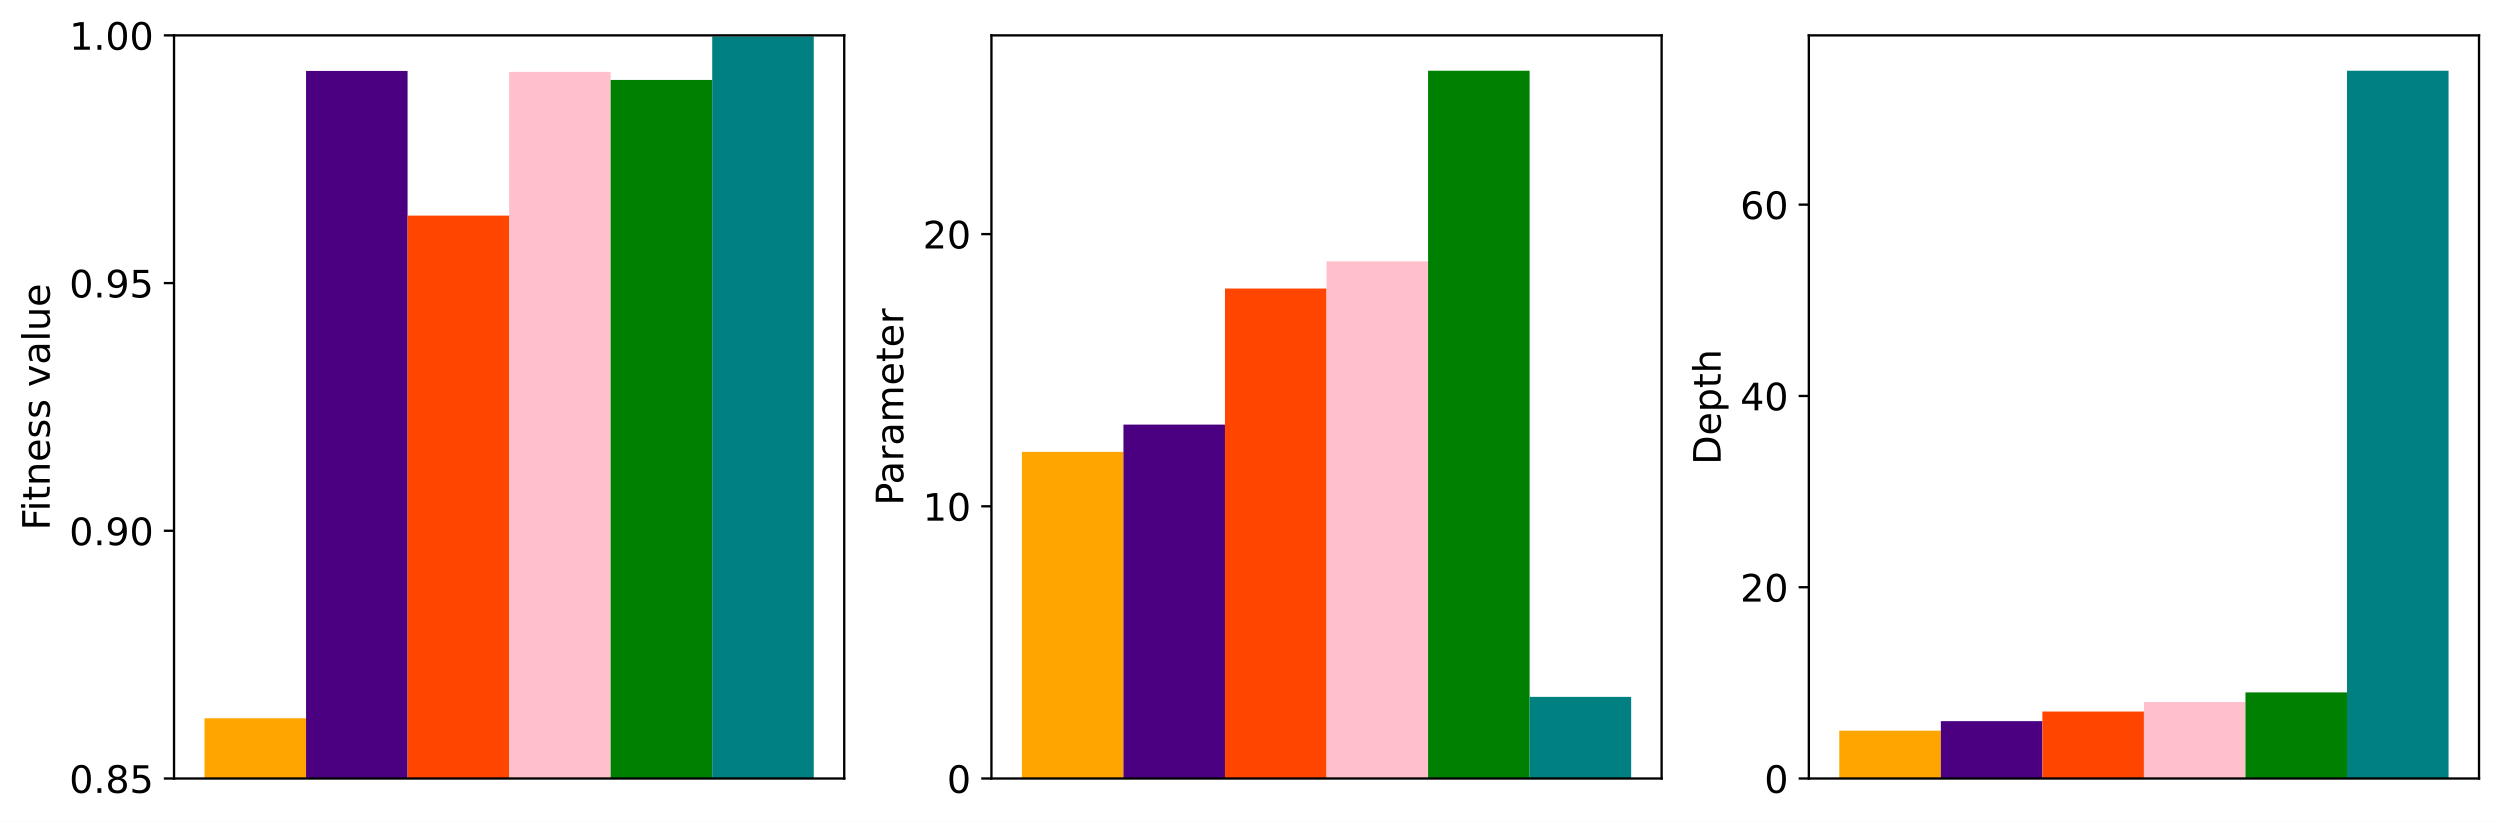
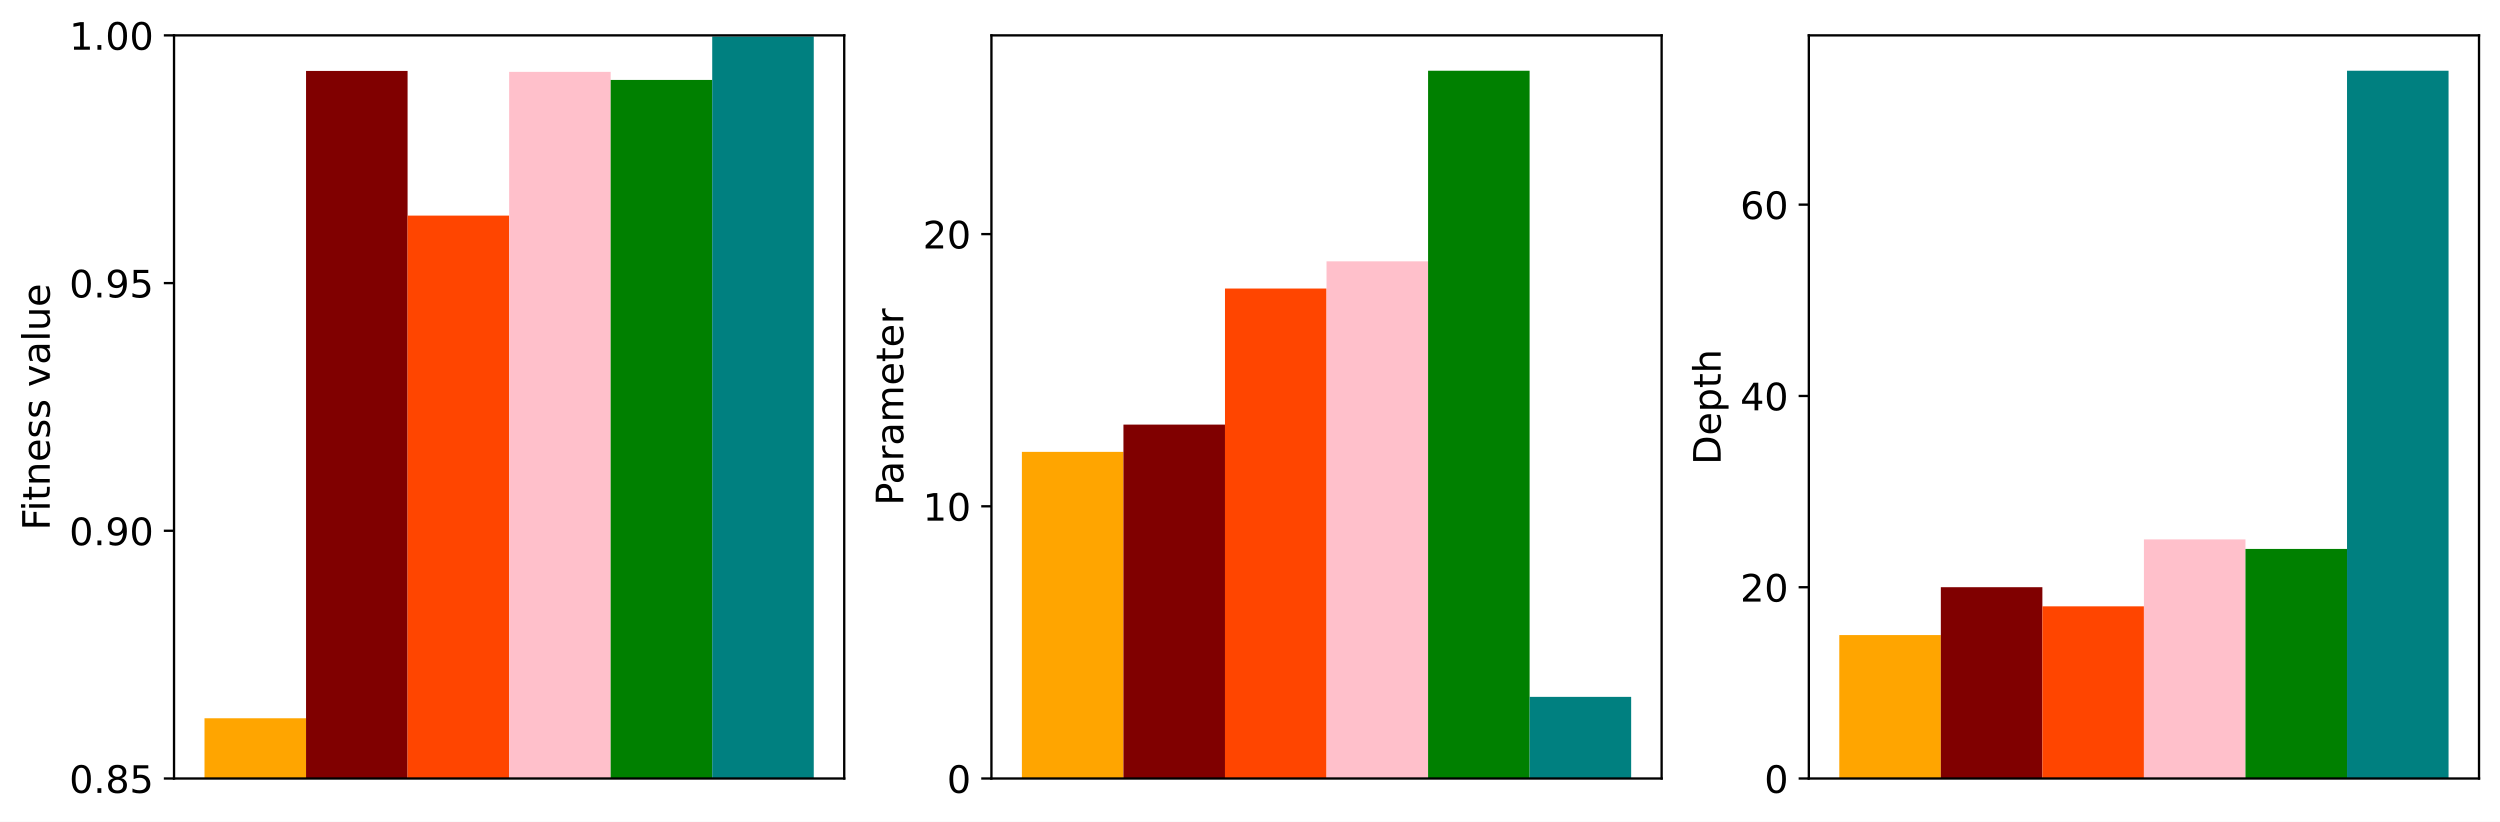
<svg xmlns="http://www.w3.org/2000/svg" xmlns:xlink="http://www.w3.org/1999/xlink" width="857.987pt" height="282.022pt" viewBox="0 0 857.987 282.022" version="1.1">
  <defs>
    <style type="text/css">*{stroke-linejoin: round; stroke-linecap: butt}</style>
  </defs>
  <g id="figure_1">
    <g id="patch_1">
      <path d="M 0 282.022  L 857.987 282.022  L 857.987 0  L 0 0  z " style="fill: #ffffff" />
    </g>
    <g id="axes_1">
      <g id="patch_2">
        <path d="M 59.727 267.179  L 289.734 267.179  L 289.734 12.139  L 59.727 12.139  z " style="fill: #ffffff" />
      </g>
      <g id="patch_3">
-         <path d="M 70.182 1712.406  L 105.031 1712.406  L 105.031 246.511  L 70.182 246.511  z " clip-path="url(#pfc456cc755)" style="fill: #ffa500" />
+         <path d="M 70.182 1712.406  L 105.031 1712.406  L 105.031 246.511  L 70.182 246.511  z " clip-path="url(#pa8fcd3f7a8)" style="fill: #ffa500" />
      </g>
      <g id="patch_4">
-         <path d="M 105.031 1712.406  L 139.881 1712.406  L 139.881 24.352  L 105.031 24.352  z " clip-path="url(#pfc456cc755)" style="fill: #4b0082" />
+         <path d="M 105.031 1712.406  L 139.881 1712.406  L 139.881 24.352  L 105.031 24.352  z " clip-path="url(#pa8fcd3f7a8)" style="fill: #800000" />
      </g>
      <g id="patch_5">
-         <path d="M 139.881 1712.406  L 174.73 1712.406  L 174.73 73.992  L 139.881 73.992  z " clip-path="url(#pfc456cc755)" style="fill: #ff4500" />
+         <path d="M 139.881 1712.406  L 174.73 1712.406  L 174.73 73.992  L 139.881 73.992  z " clip-path="url(#pa8fcd3f7a8)" style="fill: #ff4500" />
      </g>
      <g id="patch_6">
-         <path d="M 174.73 1712.406  L 209.58 1712.406  L 209.58 24.655  L 174.73 24.655  z " clip-path="url(#pfc456cc755)" style="fill: #ffc0cb" />
+         <path d="M 174.73 1712.406  L 209.58 1712.406  L 209.58 24.655  L 174.73 24.655  z " clip-path="url(#pa8fcd3f7a8)" style="fill: #ffc0cb" />
      </g>
      <g id="patch_7">
-         <path d="M 209.58 1712.406  L 244.429 1712.406  L 244.429 27.423  L 209.58 27.423  z " clip-path="url(#pfc456cc755)" style="fill: #008000" />
+         <path d="M 209.58 1712.406  L 244.429 1712.406  L 244.429 27.423  L 209.58 27.423  z " clip-path="url(#pa8fcd3f7a8)" style="fill: #008000" />
      </g>
      <g id="patch_8">
-         <path d="M 244.429 1712.406  L 279.279 1712.406  L 279.279 12.522  L 244.429 12.522  z " clip-path="url(#pfc456cc755)" style="fill: #008080" />
+         <path d="M 244.429 1712.406  L 279.279 1712.406  L 279.279 12.522  L 244.429 12.522  z " clip-path="url(#pa8fcd3f7a8)" style="fill: #008080" />
      </g>
      <g id="matplotlib.axis_1">
        <g id="xtick_1" />
        <g id="xtick_2" />
        <g id="xtick_3" />
      </g>
      <g id="matplotlib.axis_2">
        <g id="ytick_1">
          <g id="line2d_1">
            <defs>
-               <path id="mbf8ea9c965" d="M 0 0  L -3.5 0  " style="stroke: #000000; stroke-width: 0.8" />
+               <path id="m756ccb000d" d="M 0 0  L -3.5 0  " style="stroke: #000000; stroke-width: 0.8" />
            </defs>
            <g>
-               <use xlink:href="#mbf8ea9c965" x="59.727" y="267.179" style="stroke: #000000; stroke-width: 0.8" />
+               <use xlink:href="#m756ccb000d" x="59.727" y="267.179" style="stroke: #000000; stroke-width: 0.8" />
            </g>
          </g>
          <g id="text_1">
            <g transform="translate(23.78156 272.118) scale(0.13 -0.13)">
              <defs>
                <path id="DejaVuSans-30" d="M 2034 4250  Q 1547 4250 1301 3770  Q 1056 3291 1056 2328  Q 1056 1369 1301 889  Q 1547 409 2034 409  Q 2525 409 2770 889  Q 3016 1369 3016 2328  Q 3016 3291 2770 3770  Q 2525 4250 2034 4250  z M 2034 4750  Q 2819 4750 3233 4129  Q 3647 3509 3647 2328  Q 3647 1150 3233 529  Q 2819 -91 2034 -91  Q 1250 -91 836 529  Q 422 1150 422 2328  Q 422 3509 836 4129  Q 1250 4750 2034 4750  z " transform="scale(0.015625)" />
                <path id="DejaVuSans-2e" d="M 684 794  L 1344 794  L 1344 0  L 684 0  L 684 794  z " transform="scale(0.015625)" />
                <path id="DejaVuSans-38" d="M 2034 2216  Q 1584 2216 1326 1975  Q 1069 1734 1069 1313  Q 1069 891 1326 650  Q 1584 409 2034 409  Q 2484 409 2743 651  Q 3003 894 3003 1313  Q 3003 1734 2745 1975  Q 2488 2216 2034 2216  z M 1403 2484  Q 997 2584 770 2862  Q 544 3141 544 3541  Q 544 4100 942 4425  Q 1341 4750 2034 4750  Q 2731 4750 3128 4425  Q 3525 4100 3525 3541  Q 3525 3141 3298 2862  Q 3072 2584 2669 2484  Q 3125 2378 3379 2068  Q 3634 1759 3634 1313  Q 3634 634 3220 271  Q 2806 -91 2034 -91  Q 1263 -91 848 271  Q 434 634 434 1313  Q 434 1759 690 2068  Q 947 2378 1403 2484  z M 1172 3481  Q 1172 3119 1398 2916  Q 1625 2713 2034 2713  Q 2441 2713 2670 2916  Q 2900 3119 2900 3481  Q 2900 3844 2670 4047  Q 2441 4250 2034 4250  Q 1625 4250 1398 4047  Q 1172 3844 1172 3481  z " transform="scale(0.015625)" />
                <path id="DejaVuSans-35" d="M 691 4666  L 3169 4666  L 3169 4134  L 1269 4134  L 1269 2991  Q 1406 3038 1543 3061  Q 1681 3084 1819 3084  Q 2600 3084 3056 2656  Q 3513 2228 3513 1497  Q 3513 744 3044 326  Q 2575 -91 1722 -91  Q 1428 -91 1123 -41  Q 819 9 494 109  L 494 744  Q 775 591 1075 516  Q 1375 441 1709 441  Q 2250 441 2565 725  Q 2881 1009 2881 1497  Q 2881 1984 2565 2268  Q 2250 2553 1709 2553  Q 1456 2553 1204 2497  Q 953 2441 691 2322  L 691 4666  z " transform="scale(0.015625)" />
              </defs>
              <use xlink:href="#DejaVuSans-30" />
              <use xlink:href="#DejaVuSans-2e" x="63.623" />
              <use xlink:href="#DejaVuSans-38" x="95.41" />
              <use xlink:href="#DejaVuSans-35" x="159.033" />
            </g>
          </g>
        </g>
        <g id="ytick_2">
          <g id="line2d_2">
            <g>
-               <use xlink:href="#mbf8ea9c965" x="59.727" y="182.166" style="stroke: #000000; stroke-width: 0.8" />
+               <use xlink:href="#m756ccb000d" x="59.727" y="182.166" style="stroke: #000000; stroke-width: 0.8" />
            </g>
          </g>
          <g id="text_2">
            <g transform="translate(23.78156 187.1046) scale(0.13 -0.13)">
              <defs>
                <path id="DejaVuSans-39" d="M 703 97  L 703 672  Q 941 559 1184 500  Q 1428 441 1663 441  Q 2288 441 2617 861  Q 2947 1281 2994 2138  Q 2813 1869 2534 1725  Q 2256 1581 1919 1581  Q 1219 1581 811 2004  Q 403 2428 403 3163  Q 403 3881 828 4315  Q 1253 4750 1959 4750  Q 2769 4750 3195 4129  Q 3622 3509 3622 2328  Q 3622 1225 3098 567  Q 2575 -91 1691 -91  Q 1453 -91 1209 -44  Q 966 3 703 97  z M 1959 2075  Q 2384 2075 2632 2365  Q 2881 2656 2881 3163  Q 2881 3666 2632 3958  Q 2384 4250 1959 4250  Q 1534 4250 1286 3958  Q 1038 3666 1038 3163  Q 1038 2656 1286 2365  Q 1534 2075 1959 2075  z " transform="scale(0.015625)" />
              </defs>
              <use xlink:href="#DejaVuSans-30" />
              <use xlink:href="#DejaVuSans-2e" x="63.623" />
              <use xlink:href="#DejaVuSans-39" x="95.41" />
              <use xlink:href="#DejaVuSans-30" x="159.033" />
            </g>
          </g>
        </g>
        <g id="ytick_3">
          <g id="line2d_3">
            <g>
-               <use xlink:href="#mbf8ea9c965" x="59.727" y="97.152" style="stroke: #000000; stroke-width: 0.8" />
+               <use xlink:href="#m756ccb000d" x="59.727" y="97.152" style="stroke: #000000; stroke-width: 0.8" />
            </g>
          </g>
          <g id="text_3">
            <g transform="translate(23.78156 102.0913) scale(0.13 -0.13)">
              <use xlink:href="#DejaVuSans-30" />
              <use xlink:href="#DejaVuSans-2e" x="63.623" />
              <use xlink:href="#DejaVuSans-39" x="95.41" />
              <use xlink:href="#DejaVuSans-35" x="159.033" />
            </g>
          </g>
        </g>
        <g id="ytick_4">
          <g id="line2d_4">
            <g>
-               <use xlink:href="#mbf8ea9c965" x="59.727" y="12.139" style="stroke: #000000; stroke-width: 0.8" />
+               <use xlink:href="#m756ccb000d" x="59.727" y="12.139" style="stroke: #000000; stroke-width: 0.8" />
            </g>
          </g>
          <g id="text_4">
            <g transform="translate(23.78156 17.07797) scale(0.13 -0.13)">
              <defs>
                <path id="DejaVuSans-31" d="M 794 531  L 1825 531  L 1825 4091  L 703 3866  L 703 4441  L 1819 4666  L 2450 4666  L 2450 531  L 3481 531  L 3481 0  L 794 0  L 794 531  z " transform="scale(0.015625)" />
              </defs>
              <use xlink:href="#DejaVuSans-31" />
              <use xlink:href="#DejaVuSans-2e" x="63.623" />
              <use xlink:href="#DejaVuSans-30" x="95.41" />
              <use xlink:href="#DejaVuSans-30" x="159.033" />
            </g>
          </g>
        </g>
        <g id="text_5">
          <g transform="translate(17.07797 181.9923) rotate(-90) scale(0.13 -0.13)">
            <defs>
              <path id="DejaVuSans-46" d="M 628 4666  L 3309 4666  L 3309 4134  L 1259 4134  L 1259 2759  L 3109 2759  L 3109 2228  L 1259 2228  L 1259 0  L 628 0  L 628 4666  z " transform="scale(0.015625)" />
              <path id="DejaVuSans-69" d="M 603 3500  L 1178 3500  L 1178 0  L 603 0  L 603 3500  z M 603 4863  L 1178 4863  L 1178 4134  L 603 4134  L 603 4863  z " transform="scale(0.015625)" />
              <path id="DejaVuSans-74" d="M 1172 4494  L 1172 3500  L 2356 3500  L 2356 3053  L 1172 3053  L 1172 1153  Q 1172 725 1289 603  Q 1406 481 1766 481  L 2356 481  L 2356 0  L 1766 0  Q 1100 0 847 248  Q 594 497 594 1153  L 594 3053  L 172 3053  L 172 3500  L 594 3500  L 594 4494  L 1172 4494  z " transform="scale(0.015625)" />
              <path id="DejaVuSans-6e" d="M 3513 2113  L 3513 0  L 2938 0  L 2938 2094  Q 2938 2591 2744 2837  Q 2550 3084 2163 3084  Q 1697 3084 1428 2787  Q 1159 2491 1159 1978  L 1159 0  L 581 0  L 581 3500  L 1159 3500  L 1159 2956  Q 1366 3272 1645 3428  Q 1925 3584 2291 3584  Q 2894 3584 3203 3211  Q 3513 2838 3513 2113  z " transform="scale(0.015625)" />
              <path id="DejaVuSans-65" d="M 3597 1894  L 3597 1613  L 953 1613  Q 991 1019 1311 708  Q 1631 397 2203 397  Q 2534 397 2845 478  Q 3156 559 3463 722  L 3463 178  Q 3153 47 2828 -22  Q 2503 -91 2169 -91  Q 1331 -91 842 396  Q 353 884 353 1716  Q 353 2575 817 3079  Q 1281 3584 2069 3584  Q 2775 3584 3186 3129  Q 3597 2675 3597 1894  z M 3022 2063  Q 3016 2534 2758 2815  Q 2500 3097 2075 3097  Q 1594 3097 1305 2825  Q 1016 2553 972 2059  L 3022 2063  z " transform="scale(0.015625)" />
              <path id="DejaVuSans-73" d="M 2834 3397  L 2834 2853  Q 2591 2978 2328 3040  Q 2066 3103 1784 3103  Q 1356 3103 1142 2972  Q 928 2841 928 2578  Q 928 2378 1081 2264  Q 1234 2150 1697 2047  L 1894 2003  Q 2506 1872 2764 1633  Q 3022 1394 3022 966  Q 3022 478 2636 193  Q 2250 -91 1575 -91  Q 1294 -91 989 -36  Q 684 19 347 128  L 347 722  Q 666 556 975 473  Q 1284 391 1588 391  Q 1994 391 2212 530  Q 2431 669 2431 922  Q 2431 1156 2273 1281  Q 2116 1406 1581 1522  L 1381 1569  Q 847 1681 609 1914  Q 372 2147 372 2553  Q 372 3047 722 3315  Q 1072 3584 1716 3584  Q 2034 3584 2315 3537  Q 2597 3491 2834 3397  z " transform="scale(0.015625)" />
              <path id="DejaVuSans-20" transform="scale(0.015625)" />
              <path id="DejaVuSans-76" d="M 191 3500  L 800 3500  L 1894 563  L 2988 3500  L 3597 3500  L 2284 0  L 1503 0  L 191 3500  z " transform="scale(0.015625)" />
              <path id="DejaVuSans-61" d="M 2194 1759  Q 1497 1759 1228 1600  Q 959 1441 959 1056  Q 959 750 1161 570  Q 1363 391 1709 391  Q 2188 391 2477 730  Q 2766 1069 2766 1631  L 2766 1759  L 2194 1759  z M 3341 1997  L 3341 0  L 2766 0  L 2766 531  Q 2569 213 2275 61  Q 1981 -91 1556 -91  Q 1019 -91 701 211  Q 384 513 384 1019  Q 384 1609 779 1909  Q 1175 2209 1959 2209  L 2766 2209  L 2766 2266  Q 2766 2663 2505 2880  Q 2244 3097 1772 3097  Q 1472 3097 1187 3025  Q 903 2953 641 2809  L 641 3341  Q 956 3463 1253 3523  Q 1550 3584 1831 3584  Q 2591 3584 2966 3190  Q 3341 2797 3341 1997  z " transform="scale(0.015625)" />
              <path id="DejaVuSans-6c" d="M 603 4863  L 1178 4863  L 1178 0  L 603 0  L 603 4863  z " transform="scale(0.015625)" />
              <path id="DejaVuSans-75" d="M 544 1381  L 544 3500  L 1119 3500  L 1119 1403  Q 1119 906 1312 657  Q 1506 409 1894 409  Q 2359 409 2629 706  Q 2900 1003 2900 1516  L 2900 3500  L 3475 3500  L 3475 0  L 2900 0  L 2900 538  Q 2691 219 2414 64  Q 2138 -91 1772 -91  Q 1169 -91 856 284  Q 544 659 544 1381  z M 1991 3584  L 1991 3584  z " transform="scale(0.015625)" />
            </defs>
            <use xlink:href="#DejaVuSans-46" />
            <use xlink:href="#DejaVuSans-69" x="50.27" />
            <use xlink:href="#DejaVuSans-74" x="78.053" />
            <use xlink:href="#DejaVuSans-6e" x="117.262" />
            <use xlink:href="#DejaVuSans-65" x="180.641" />
            <use xlink:href="#DejaVuSans-73" x="242.164" />
            <use xlink:href="#DejaVuSans-73" x="294.264" />
            <use xlink:href="#DejaVuSans-20" x="346.363" />
            <use xlink:href="#DejaVuSans-76" x="378.15" />
            <use xlink:href="#DejaVuSans-61" x="437.33" />
            <use xlink:href="#DejaVuSans-6c" x="498.609" />
            <use xlink:href="#DejaVuSans-75" x="526.393" />
            <use xlink:href="#DejaVuSans-65" x="589.771" />
          </g>
        </g>
      </g>
      <g id="patch_9">
        <path d="M 59.727 267.179  L 59.727 12.139  " style="fill: none; stroke: #000000; stroke-width: 0.8; stroke-linejoin: miter; stroke-linecap: square" />
      </g>
      <g id="patch_10">
        <path d="M 289.734 267.179  L 289.734 12.139  " style="fill: none; stroke: #000000; stroke-width: 0.8; stroke-linejoin: miter; stroke-linecap: square" />
      </g>
      <g id="patch_11">
        <path d="M 59.727 267.179  L 289.734 267.179  " style="fill: none; stroke: #000000; stroke-width: 0.8; stroke-linejoin: miter; stroke-linecap: square" />
      </g>
      <g id="patch_12">
        <path d="M 59.727 12.139  L 289.734 12.139  " style="fill: none; stroke: #000000; stroke-width: 0.8; stroke-linejoin: miter; stroke-linecap: square" />
      </g>
    </g>
    <g id="axes_2">
      <g id="patch_13">
        <path d="M 340.254 267.179  L 570.26 267.179  L 570.26 12.139  L 340.254 12.139  z " style="fill: #ffffff" />
      </g>
      <g id="patch_14">
-         <path d="M 350.708 267.179  L 385.558 267.179  L 385.558 155.073  L 350.708 155.073  z " clip-path="url(#p6192628e15)" style="fill: #ffa500" />
+         <path d="M 350.708 267.179  L 385.558 267.179  L 385.558 155.073  L 350.708 155.073  z " clip-path="url(#pd7849aa820)" style="fill: #ffa500" />
      </g>
      <g id="patch_15">
-         <path d="M 385.558 267.179  L 420.407 267.179  L 420.407 145.731  L 385.558 145.731  z " clip-path="url(#p6192628e15)" style="fill: #4b0082" />
+         <path d="M 385.558 267.179  L 420.407 267.179  L 420.407 145.731  L 385.558 145.731  z " clip-path="url(#pd7849aa820)" style="fill: #800000" />
      </g>
      <g id="patch_16">
-         <path d="M 420.407 267.179  L 455.257 267.179  L 455.257 99.021  L 420.407 99.021  z " clip-path="url(#p6192628e15)" style="fill: #ff4500" />
+         <path d="M 420.407 267.179  L 455.257 267.179  L 455.257 99.021  L 420.407 99.021  z " clip-path="url(#pd7849aa820)" style="fill: #ff4500" />
      </g>
      <g id="patch_17">
-         <path d="M 455.257 267.179  L 490.106 267.179  L 490.106 89.679  L 455.257 89.679  z " clip-path="url(#p6192628e15)" style="fill: #ffc0cb" />
+         <path d="M 455.257 267.179  L 490.106 267.179  L 490.106 89.679  L 455.257 89.679  z " clip-path="url(#pd7849aa820)" style="fill: #ffc0cb" />
      </g>
      <g id="patch_18">
-         <path d="M 490.106 267.179  L 524.956 267.179  L 524.956 24.284  L 490.106 24.284  z " clip-path="url(#p6192628e15)" style="fill: #008000" />
+         <path d="M 490.106 267.179  L 524.956 267.179  L 524.956 24.284  L 490.106 24.284  z " clip-path="url(#pd7849aa820)" style="fill: #008000" />
      </g>
      <g id="patch_19">
-         <path d="M 524.956 267.179  L 559.805 267.179  L 559.805 239.153  L 524.956 239.153  z " clip-path="url(#p6192628e15)" style="fill: #008080" />
+         <path d="M 524.956 267.179  L 559.805 267.179  L 559.805 239.153  L 524.956 239.153  z " clip-path="url(#pd7849aa820)" style="fill: #008080" />
      </g>
      <g id="matplotlib.axis_3">
        <g id="xtick_4" />
        <g id="xtick_5" />
        <g id="xtick_6" />
      </g>
      <g id="matplotlib.axis_4">
        <g id="ytick_5">
          <g id="line2d_5">
            <g>
-               <use xlink:href="#mbf8ea9c965" x="340.254" y="267.179" style="stroke: #000000; stroke-width: 0.8" />
+               <use xlink:href="#m756ccb000d" x="340.254" y="267.179" style="stroke: #000000; stroke-width: 0.8" />
            </g>
          </g>
          <g id="text_6">
            <g transform="translate(324.9823 272.118) scale(0.13 -0.13)">
              <use xlink:href="#DejaVuSans-30" />
            </g>
          </g>
        </g>
        <g id="ytick_6">
          <g id="line2d_6">
            <g>
-               <use xlink:href="#mbf8ea9c965" x="340.254" y="173.758" style="stroke: #000000; stroke-width: 0.8" />
+               <use xlink:href="#m756ccb000d" x="340.254" y="173.758" style="stroke: #000000; stroke-width: 0.8" />
            </g>
          </g>
          <g id="text_7">
            <g transform="translate(316.711 178.6967) scale(0.13 -0.13)">
              <use xlink:href="#DejaVuSans-31" />
              <use xlink:href="#DejaVuSans-30" x="63.623" />
            </g>
          </g>
        </g>
        <g id="ytick_7">
          <g id="line2d_7">
            <g>
-               <use xlink:href="#mbf8ea9c965" x="340.254" y="80.336" style="stroke: #000000; stroke-width: 0.8" />
+               <use xlink:href="#m756ccb000d" x="340.254" y="80.336" style="stroke: #000000; stroke-width: 0.8" />
            </g>
          </g>
          <g id="text_8">
            <g transform="translate(316.711 85.27548) scale(0.13 -0.13)">
              <defs>
                <path id="DejaVuSans-32" d="M 1228 531  L 3431 531  L 3431 0  L 469 0  L 469 531  Q 828 903 1448 1529  Q 2069 2156 2228 2338  Q 2531 2678 2651 2914  Q 2772 3150 2772 3378  Q 2772 3750 2511 3984  Q 2250 4219 1831 4219  Q 1534 4219 1204 4116  Q 875 4013 500 3803  L 500 4441  Q 881 4594 1212 4672  Q 1544 4750 1819 4750  Q 2544 4750 2975 4387  Q 3406 4025 3406 3419  Q 3406 3131 3298 2873  Q 3191 2616 2906 2266  Q 2828 2175 2409 1742  Q 1991 1309 1228 531  z " transform="scale(0.015625)" />
              </defs>
              <use xlink:href="#DejaVuSans-32" />
              <use xlink:href="#DejaVuSans-30" x="63.623" />
            </g>
          </g>
        </g>
        <g id="text_9">
          <g transform="translate(310.0074 173.4752) rotate(-90) scale(0.13 -0.13)">
            <defs>
              <path id="DejaVuSans-50" d="M 1259 4147  L 1259 2394  L 2053 2394  Q 2494 2394 2734 2622  Q 2975 2850 2975 3272  Q 2975 3691 2734 3919  Q 2494 4147 2053 4147  L 1259 4147  z M 628 4666  L 2053 4666  Q 2838 4666 3239 4311  Q 3641 3956 3641 3272  Q 3641 2581 3239 2228  Q 2838 1875 2053 1875  L 1259 1875  L 1259 0  L 628 0  L 628 4666  z " transform="scale(0.015625)" />
              <path id="DejaVuSans-72" d="M 2631 2963  Q 2534 3019 2420 3045  Q 2306 3072 2169 3072  Q 1681 3072 1420 2755  Q 1159 2438 1159 1844  L 1159 0  L 581 0  L 581 3500  L 1159 3500  L 1159 2956  Q 1341 3275 1631 3429  Q 1922 3584 2338 3584  Q 2397 3584 2469 3576  Q 2541 3569 2628 3553  L 2631 2963  z " transform="scale(0.015625)" />
              <path id="DejaVuSans-6d" d="M 3328 2828  Q 3544 3216 3844 3400  Q 4144 3584 4550 3584  Q 5097 3584 5394 3201  Q 5691 2819 5691 2113  L 5691 0  L 5113 0  L 5113 2094  Q 5113 2597 4934 2840  Q 4756 3084 4391 3084  Q 3944 3084 3684 2787  Q 3425 2491 3425 1978  L 3425 0  L 2847 0  L 2847 2094  Q 2847 2600 2669 2842  Q 2491 3084 2119 3084  Q 1678 3084 1418 2786  Q 1159 2488 1159 1978  L 1159 0  L 581 0  L 581 3500  L 1159 3500  L 1159 2956  Q 1356 3278 1631 3431  Q 1906 3584 2284 3584  Q 2666 3584 2933 3390  Q 3200 3197 3328 2828  z " transform="scale(0.015625)" />
            </defs>
            <use xlink:href="#DejaVuSans-50" />
            <use xlink:href="#DejaVuSans-61" x="55.803" />
            <use xlink:href="#DejaVuSans-72" x="117.082" />
            <use xlink:href="#DejaVuSans-61" x="158.195" />
            <use xlink:href="#DejaVuSans-6d" x="219.475" />
            <use xlink:href="#DejaVuSans-65" x="316.887" />
            <use xlink:href="#DejaVuSans-74" x="378.41" />
            <use xlink:href="#DejaVuSans-65" x="417.619" />
            <use xlink:href="#DejaVuSans-72" x="479.143" />
          </g>
        </g>
      </g>
      <g id="patch_20">
        <path d="M 340.254 267.179  L 340.254 12.139  " style="fill: none; stroke: #000000; stroke-width: 0.8; stroke-linejoin: miter; stroke-linecap: square" />
      </g>
      <g id="patch_21">
        <path d="M 570.26 267.179  L 570.26 12.139  " style="fill: none; stroke: #000000; stroke-width: 0.8; stroke-linejoin: miter; stroke-linecap: square" />
      </g>
      <g id="patch_22">
        <path d="M 340.254 267.179  L 570.26 267.179  " style="fill: none; stroke: #000000; stroke-width: 0.8; stroke-linejoin: miter; stroke-linecap: square" />
      </g>
      <g id="patch_23">
        <path d="M 340.254 12.139  L 570.26 12.139  " style="fill: none; stroke: #000000; stroke-width: 0.8; stroke-linejoin: miter; stroke-linecap: square" />
      </g>
    </g>
    <g id="axes_3">
      <g id="patch_24">
        <path d="M 620.78 267.179  L 850.787 267.179  L 850.787 12.139  L 620.78 12.139  z " style="fill: #ffffff" />
      </g>
      <g id="patch_25">
-         <path d="M 631.235 267.179  L 666.085 267.179  L 666.085 250.767  L 631.235 250.767  z " clip-path="url(#p523c571bcc)" style="fill: #ffa500" />
+         <path d="M 631.235 267.179  L 666.085 267.179  L 666.085 217.943  L 631.235 217.943  z " clip-path="url(#p2dc9436faa)" style="fill: #ffa500" />
      </g>
      <g id="patch_26">
-         <path d="M 666.085 267.179  L 700.934 267.179  L 700.934 247.485  L 666.085 247.485  z " clip-path="url(#p523c571bcc)" style="fill: #4b0082" />
+         <path d="M 666.085 267.179  L 700.934 267.179  L 700.934 201.532  L 666.085 201.532  z " clip-path="url(#p2dc9436faa)" style="fill: #800000" />
      </g>
      <g id="patch_27">
-         <path d="M 700.934 267.179  L 735.784 267.179  L 735.784 244.202  L 700.934 244.202  z " clip-path="url(#p523c571bcc)" style="fill: #ff4500" />
+         <path d="M 700.934 267.179  L 735.784 267.179  L 735.784 208.096  L 700.934 208.096  z " clip-path="url(#p2dc9436faa)" style="fill: #ff4500" />
      </g>
      <g id="patch_28">
-         <path d="M 735.784 267.179  L 770.633 267.179  L 770.633 240.92  L 735.784 240.92  z " clip-path="url(#p523c571bcc)" style="fill: #ffc0cb" />
+         <path d="M 735.784 267.179  L 770.633 267.179  L 770.633 185.12  L 735.784 185.12  z " clip-path="url(#p2dc9436faa)" style="fill: #ffc0cb" />
      </g>
      <g id="patch_29">
-         <path d="M 770.633 267.179  L 805.483 267.179  L 805.483 237.638  L 770.633 237.638  z " clip-path="url(#p523c571bcc)" style="fill: #008000" />
+         <path d="M 770.633 267.179  L 805.483 267.179  L 805.483 188.402  L 770.633 188.402  z " clip-path="url(#p2dc9436faa)" style="fill: #008000" />
      </g>
      <g id="patch_30">
-         <path d="M 805.483 267.179  L 840.332 267.179  L 840.332 24.284  L 805.483 24.284  z " clip-path="url(#p523c571bcc)" style="fill: #008080" />
+         <path d="M 805.483 267.179  L 840.332 267.179  L 840.332 24.284  L 805.483 24.284  z " clip-path="url(#p2dc9436faa)" style="fill: #008080" />
      </g>
      <g id="matplotlib.axis_5">
        <g id="xtick_7" />
        <g id="xtick_8" />
        <g id="xtick_9" />
      </g>
      <g id="matplotlib.axis_6">
        <g id="ytick_8">
          <g id="line2d_8">
            <g>
-               <use xlink:href="#mbf8ea9c965" x="620.78" y="267.179" style="stroke: #000000; stroke-width: 0.8" />
+               <use xlink:href="#m756ccb000d" x="620.78" y="267.179" style="stroke: #000000; stroke-width: 0.8" />
            </g>
          </g>
          <g id="text_10">
            <g transform="translate(605.509 272.118) scale(0.13 -0.13)">
              <use xlink:href="#DejaVuSans-30" />
            </g>
          </g>
        </g>
        <g id="ytick_9">
          <g id="line2d_9">
            <g>
-               <use xlink:href="#mbf8ea9c965" x="620.78" y="201.532" style="stroke: #000000; stroke-width: 0.8" />
+               <use xlink:href="#m756ccb000d" x="620.78" y="201.532" style="stroke: #000000; stroke-width: 0.8" />
            </g>
          </g>
          <g id="text_11">
            <g transform="translate(597.2377 206.4706) scale(0.13 -0.13)">
              <use xlink:href="#DejaVuSans-32" />
              <use xlink:href="#DejaVuSans-30" x="63.623" />
            </g>
          </g>
        </g>
        <g id="ytick_10">
          <g id="line2d_10">
            <g>
-               <use xlink:href="#mbf8ea9c965" x="620.78" y="135.884" style="stroke: #000000; stroke-width: 0.8" />
+               <use xlink:href="#m756ccb000d" x="620.78" y="135.884" style="stroke: #000000; stroke-width: 0.8" />
            </g>
          </g>
          <g id="text_12">
            <g transform="translate(597.2377 140.8232) scale(0.13 -0.13)">
              <defs>
                <path id="DejaVuSans-34" d="M 2419 4116  L 825 1625  L 2419 1625  L 2419 4116  z M 2253 4666  L 3047 4666  L 3047 1625  L 3713 1625  L 3713 1100  L 3047 1100  L 3047 0  L 2419 0  L 2419 1100  L 313 1100  L 313 1709  L 2253 4666  z " transform="scale(0.015625)" />
              </defs>
              <use xlink:href="#DejaVuSans-34" />
              <use xlink:href="#DejaVuSans-30" x="63.623" />
            </g>
          </g>
        </g>
        <g id="ytick_11">
          <g id="line2d_11">
            <g>
-               <use xlink:href="#mbf8ea9c965" x="620.78" y="70.237" style="stroke: #000000; stroke-width: 0.8" />
+               <use xlink:href="#m756ccb000d" x="620.78" y="70.237" style="stroke: #000000; stroke-width: 0.8" />
            </g>
          </g>
          <g id="text_13">
            <g transform="translate(597.2377 75.17588) scale(0.13 -0.13)">
              <defs>
                <path id="DejaVuSans-36" d="M 2113 2584  Q 1688 2584 1439 2293  Q 1191 2003 1191 1497  Q 1191 994 1439 701  Q 1688 409 2113 409  Q 2538 409 2786 701  Q 3034 994 3034 1497  Q 3034 2003 2786 2293  Q 2538 2584 2113 2584  z M 3366 4563  L 3366 3988  Q 3128 4100 2886 4159  Q 2644 4219 2406 4219  Q 1781 4219 1451 3797  Q 1122 3375 1075 2522  Q 1259 2794 1537 2939  Q 1816 3084 2150 3084  Q 2853 3084 3261 2657  Q 3669 2231 3669 1497  Q 3669 778 3244 343  Q 2819 -91 2113 -91  Q 1303 -91 875 529  Q 447 1150 447 2328  Q 447 3434 972 4092  Q 1497 4750 2381 4750  Q 2619 4750 2861 4703  Q 3103 4656 3366 4563  z " transform="scale(0.015625)" />
              </defs>
              <use xlink:href="#DejaVuSans-36" />
              <use xlink:href="#DejaVuSans-30" x="63.623" />
            </g>
          </g>
        </g>
        <g id="text_14">
          <g transform="translate(590.5341 159.4576) rotate(-90) scale(0.13 -0.13)">
            <defs>
              <path id="DejaVuSans-44" d="M 1259 4147  L 1259 519  L 2022 519  Q 2988 519 3436 956  Q 3884 1394 3884 2338  Q 3884 3275 3436 3711  Q 2988 4147 2022 4147  L 1259 4147  z M 628 4666  L 1925 4666  Q 3281 4666 3915 4102  Q 4550 3538 4550 2338  Q 4550 1131 3912 565  Q 3275 0 1925 0  L 628 0  L 628 4666  z " transform="scale(0.015625)" />
              <path id="DejaVuSans-70" d="M 1159 525  L 1159 -1331  L 581 -1331  L 581 3500  L 1159 3500  L 1159 2969  Q 1341 3281 1617 3432  Q 1894 3584 2278 3584  Q 2916 3584 3314 3078  Q 3713 2572 3713 1747  Q 3713 922 3314 415  Q 2916 -91 2278 -91  Q 1894 -91 1617 61  Q 1341 213 1159 525  z M 3116 1747  Q 3116 2381 2855 2742  Q 2594 3103 2138 3103  Q 1681 3103 1420 2742  Q 1159 2381 1159 1747  Q 1159 1113 1420 752  Q 1681 391 2138 391  Q 2594 391 2855 752  Q 3116 1113 3116 1747  z " transform="scale(0.015625)" />
              <path id="DejaVuSans-68" d="M 3513 2113  L 3513 0  L 2938 0  L 2938 2094  Q 2938 2591 2744 2837  Q 2550 3084 2163 3084  Q 1697 3084 1428 2787  Q 1159 2491 1159 1978  L 1159 0  L 581 0  L 581 4863  L 1159 4863  L 1159 2956  Q 1366 3272 1645 3428  Q 1925 3584 2291 3584  Q 2894 3584 3203 3211  Q 3513 2838 3513 2113  z " transform="scale(0.015625)" />
            </defs>
            <use xlink:href="#DejaVuSans-44" />
            <use xlink:href="#DejaVuSans-65" x="77.002" />
            <use xlink:href="#DejaVuSans-70" x="138.525" />
            <use xlink:href="#DejaVuSans-74" x="202.002" />
            <use xlink:href="#DejaVuSans-68" x="241.211" />
          </g>
        </g>
      </g>
      <g id="patch_31">
        <path d="M 620.78 267.179  L 620.78 12.139  " style="fill: none; stroke: #000000; stroke-width: 0.8; stroke-linejoin: miter; stroke-linecap: square" />
      </g>
      <g id="patch_32">
        <path d="M 850.787 267.179  L 850.787 12.139  " style="fill: none; stroke: #000000; stroke-width: 0.8; stroke-linejoin: miter; stroke-linecap: square" />
      </g>
      <g id="patch_33">
        <path d="M 620.78 267.179  L 850.787 267.179  " style="fill: none; stroke: #000000; stroke-width: 0.8; stroke-linejoin: miter; stroke-linecap: square" />
      </g>
      <g id="patch_34">
        <path d="M 620.78 12.139  L 850.787 12.139  " style="fill: none; stroke: #000000; stroke-width: 0.8; stroke-linejoin: miter; stroke-linecap: square" />
      </g>
    </g>
  </g>
  <defs>
-     <clipPath id="pfc456cc755">
+     <clipPath id="pa8fcd3f7a8">
      <rect x="59.727" y="12.139" width="230.007" height="255.04" />
    </clipPath>
-     <clipPath id="p6192628e15">
+     <clipPath id="pd7849aa820">
      <rect x="340.254" y="12.139" width="230.007" height="255.04" />
    </clipPath>
-     <clipPath id="p523c571bcc">
+     <clipPath id="p2dc9436faa">
      <rect x="620.78" y="12.139" width="230.007" height="255.04" />
    </clipPath>
  </defs>
</svg>
